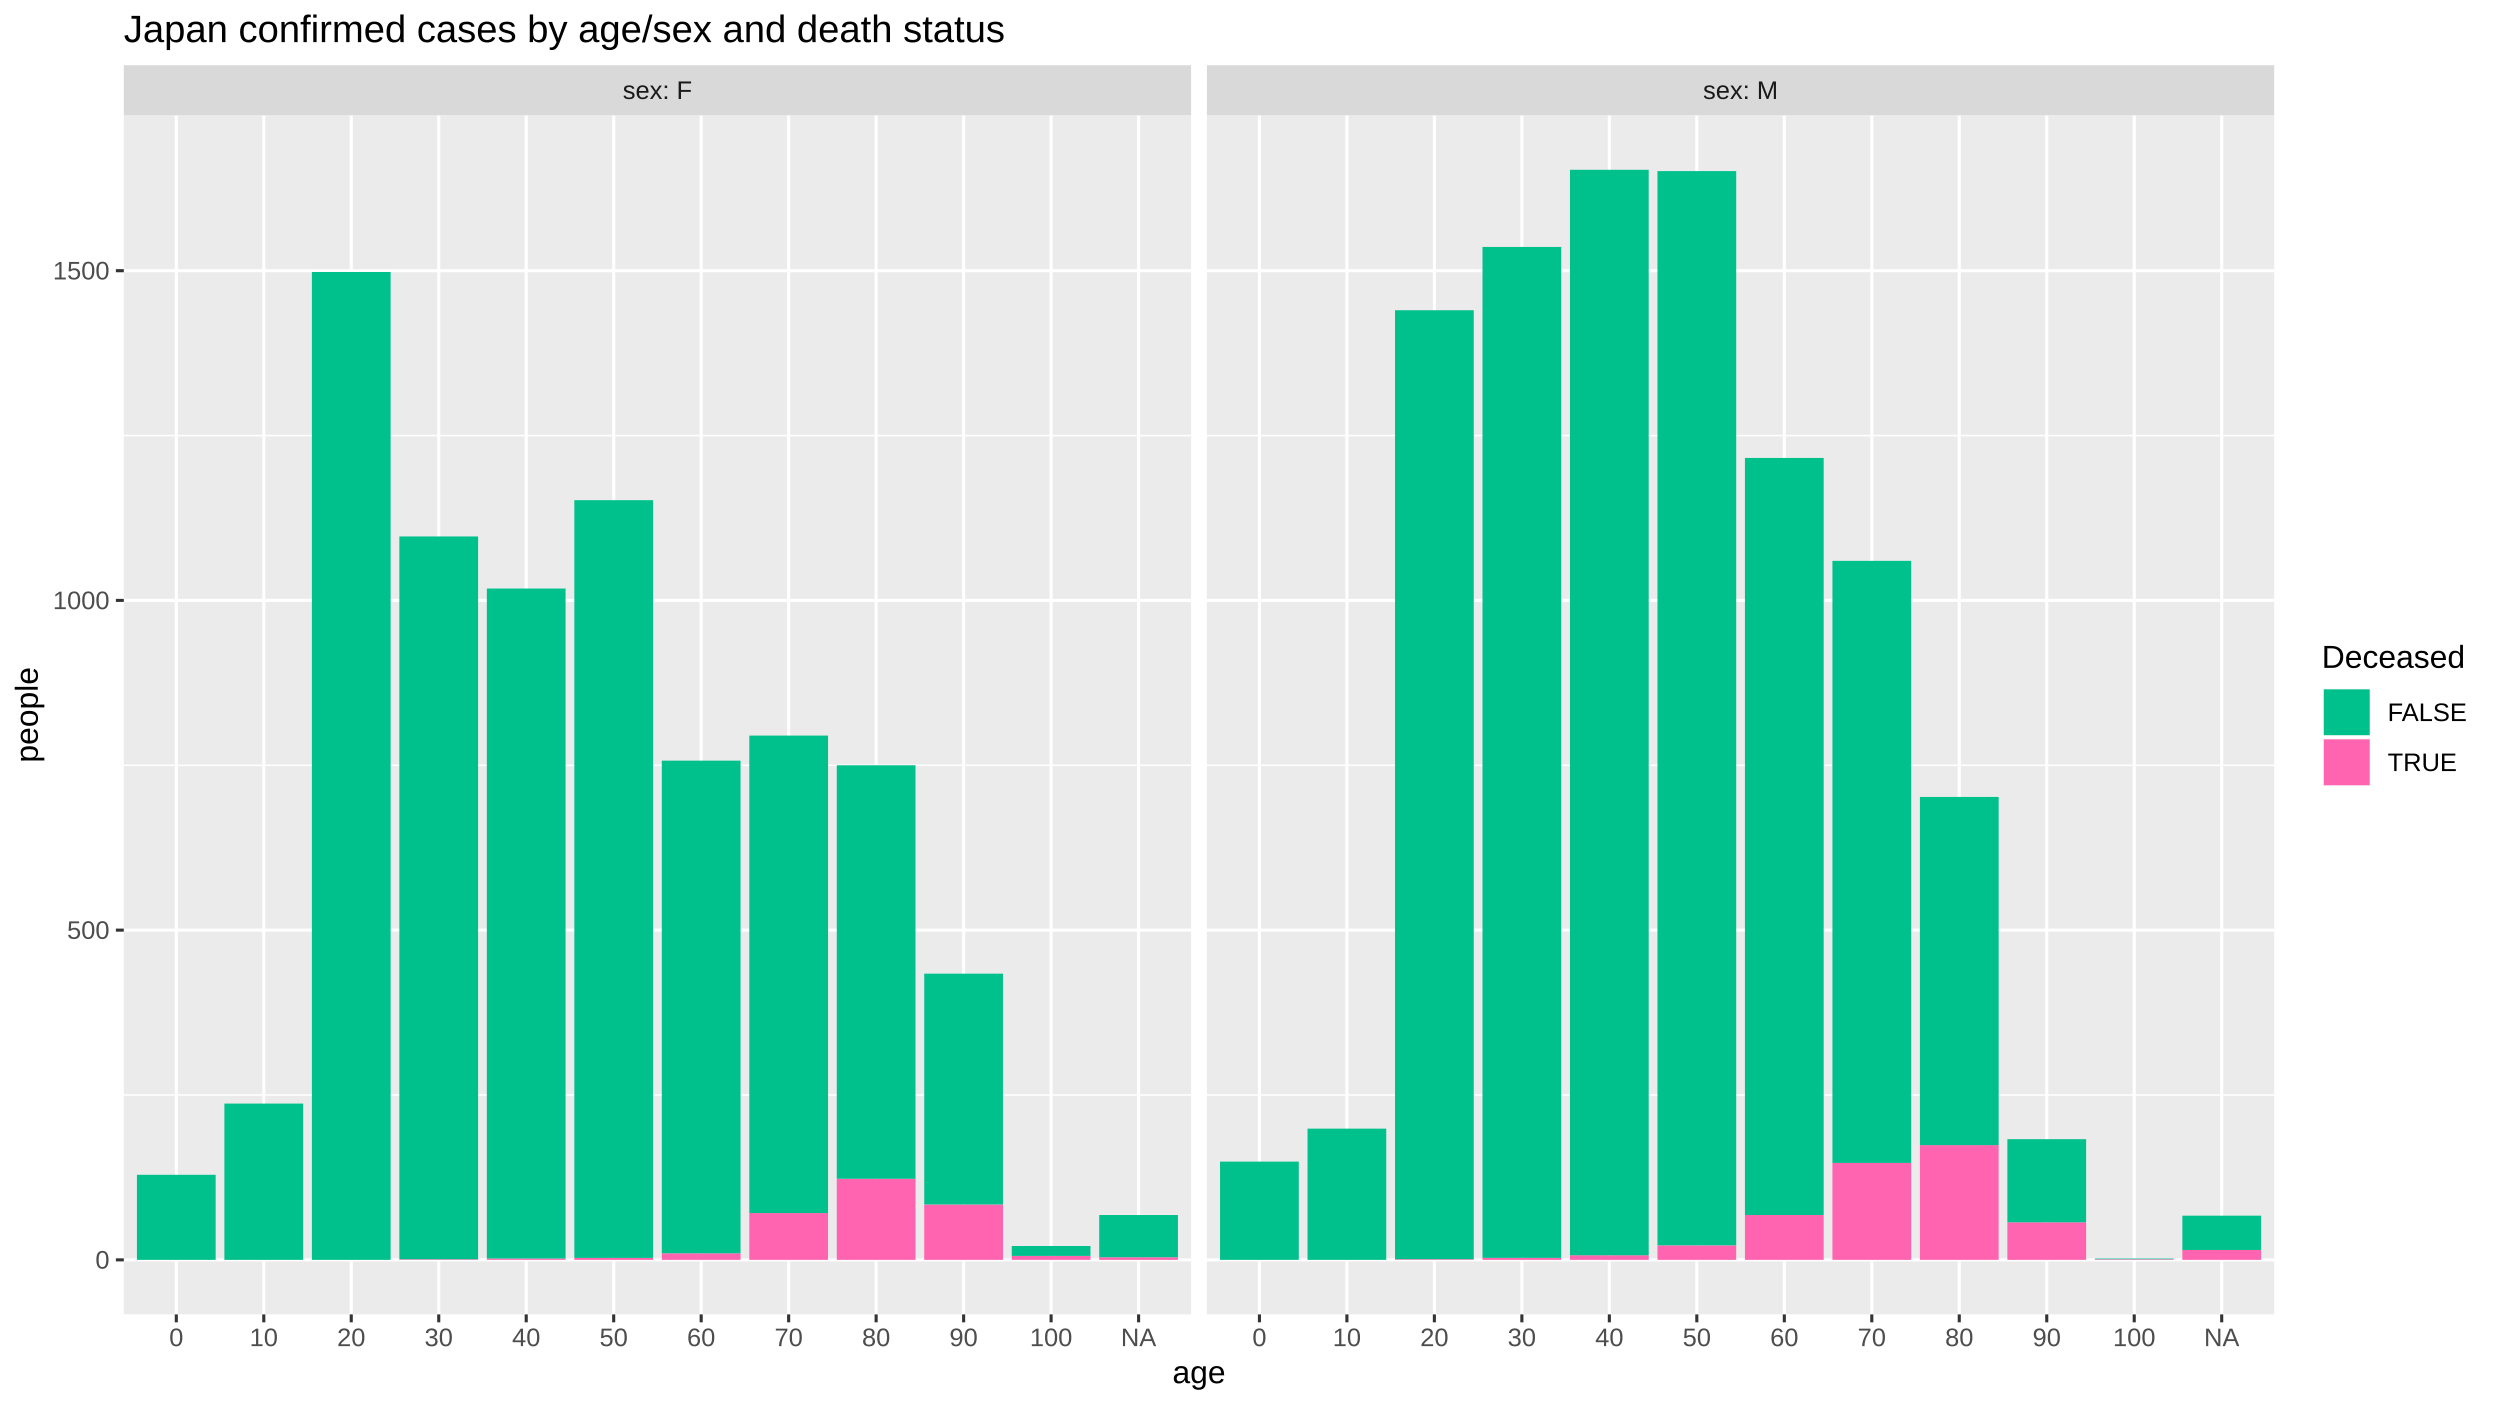
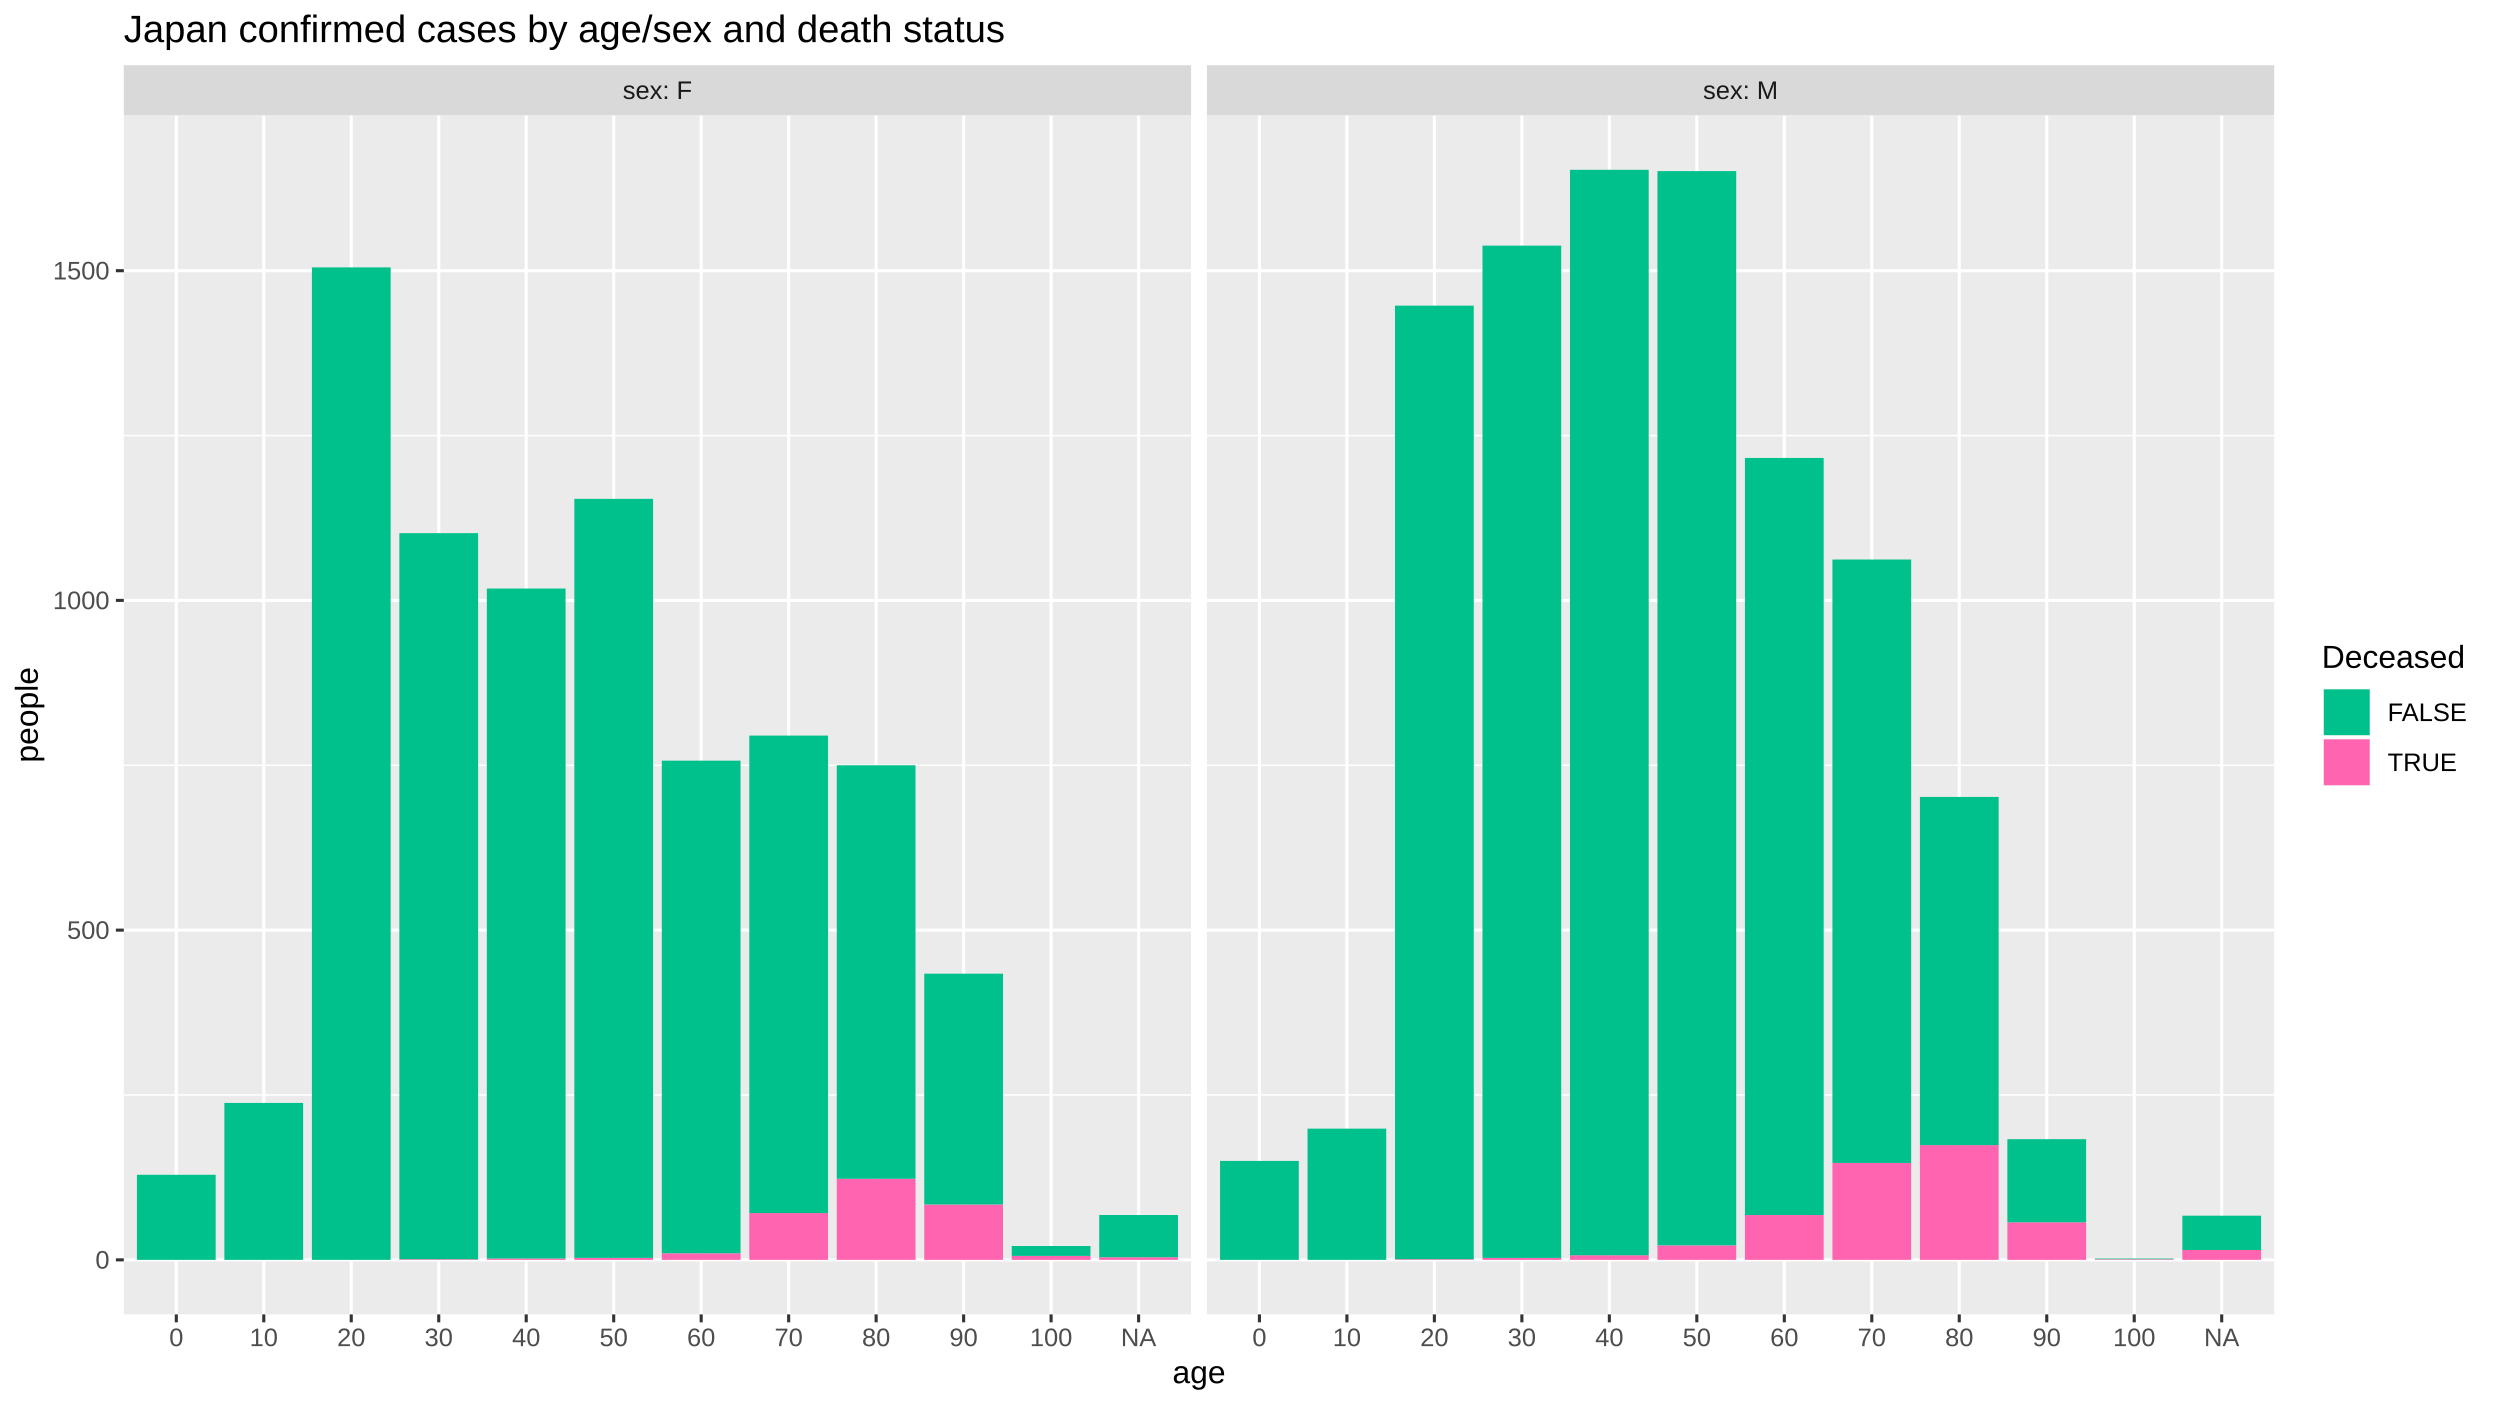
<svg xmlns="http://www.w3.org/2000/svg" viewBox="0 0 864.00 486.00">
  <defs>
    <style type="text/css">
    line, polyline, polygon, path, rect, circle {
      fill: none;
      stroke: #000000;
      stroke-linecap: round;
      stroke-linejoin: round;
      stroke-miterlimit: 10.00;
    }
  </style>
  </defs>
  <rect width="100%" height="100%" style="stroke: none; fill: #FFFFFF;" />
  <rect x="0.00" y="-0" width="864.00" height="486.00" style="stroke-width: 1.07; stroke: #FFFFFF; fill: #FFFFFF;" />
  <defs>
    <clipPath id="cpNDIuNzl8NDExLjY0fDQ1NC4yNXwzOS44NA==">
      <rect x="42.79" y="39.84" width="368.85" height="414.40" />
    </clipPath>
  </defs>
  <rect x="42.79" y="39.84" width="368.85" height="414.40" style="stroke-width: 1.07; stroke: none; fill: #EBEBEB;" clip-path="url(#cpNDIuNzl8NDExLjY0fDQ1NC4yNXwzOS44NA==)" />
  <polyline points="42.79,378.43 411.64,378.43 " style="stroke-width: 0.53; stroke: #FFFFFF; stroke-linecap: butt;" clip-path="url(#cpNDIuNzl8NDExLjY0fDQ1NC4yNXwzOS44NA==)" />
  <polyline points="42.79,264.48 411.64,264.48 " style="stroke-width: 0.53; stroke: #FFFFFF; stroke-linecap: butt;" clip-path="url(#cpNDIuNzl8NDExLjY0fDQ1NC4yNXwzOS44NA==)" />
  <polyline points="42.79,150.53 411.64,150.53 " style="stroke-width: 0.53; stroke: #FFFFFF; stroke-linecap: butt;" clip-path="url(#cpNDIuNzl8NDExLjY0fDQ1NC4yNXwzOS44NA==)" />
  <polyline points="42.79,435.41 411.64,435.41 " style="stroke-width: 1.07; stroke: #FFFFFF; stroke-linecap: butt;" clip-path="url(#cpNDIuNzl8NDExLjY0fDQ1NC4yNXwzOS44NA==)" />
  <polyline points="42.79,321.46 411.64,321.46 " style="stroke-width: 1.07; stroke: #FFFFFF; stroke-linecap: butt;" clip-path="url(#cpNDIuNzl8NDExLjY0fDQ1NC4yNXwzOS44NA==)" />
  <polyline points="42.79,207.50 411.64,207.50 " style="stroke-width: 1.07; stroke: #FFFFFF; stroke-linecap: butt;" clip-path="url(#cpNDIuNzl8NDExLjY0fDQ1NC4yNXwzOS44NA==)" />
  <polyline points="42.79,93.55 411.64,93.55 " style="stroke-width: 1.07; stroke: #FFFFFF; stroke-linecap: butt;" clip-path="url(#cpNDIuNzl8NDExLjY0fDQ1NC4yNXwzOS44NA==)" />
  <polyline points="60.93,454.25 60.93,39.84 " style="stroke-width: 1.07; stroke: #FFFFFF; stroke-linecap: butt;" clip-path="url(#cpNDIuNzl8NDExLjY0fDQ1NC4yNXwzOS44NA==)" />
  <polyline points="91.16,454.25 91.16,39.84 " style="stroke-width: 1.07; stroke: #FFFFFF; stroke-linecap: butt;" clip-path="url(#cpNDIuNzl8NDExLjY0fDQ1NC4yNXwzOS44NA==)" />
  <polyline points="121.39,454.25 121.39,39.84 " style="stroke-width: 1.07; stroke: #FFFFFF; stroke-linecap: butt;" clip-path="url(#cpNDIuNzl8NDExLjY0fDQ1NC4yNXwzOS44NA==)" />
  <polyline points="151.63,454.25 151.63,39.84 " style="stroke-width: 1.07; stroke: #FFFFFF; stroke-linecap: butt;" clip-path="url(#cpNDIuNzl8NDExLjY0fDQ1NC4yNXwzOS44NA==)" />
  <polyline points="181.86,454.25 181.86,39.84 " style="stroke-width: 1.07; stroke: #FFFFFF; stroke-linecap: butt;" clip-path="url(#cpNDIuNzl8NDExLjY0fDQ1NC4yNXwzOS44NA==)" />
  <polyline points="212.09,454.25 212.09,39.84 " style="stroke-width: 1.07; stroke: #FFFFFF; stroke-linecap: butt;" clip-path="url(#cpNDIuNzl8NDExLjY0fDQ1NC4yNXwzOS44NA==)" />
  <polyline points="242.33,454.25 242.33,39.84 " style="stroke-width: 1.07; stroke: #FFFFFF; stroke-linecap: butt;" clip-path="url(#cpNDIuNzl8NDExLjY0fDQ1NC4yNXwzOS44NA==)" />
  <polyline points="272.56,454.25 272.56,39.84 " style="stroke-width: 1.07; stroke: #FFFFFF; stroke-linecap: butt;" clip-path="url(#cpNDIuNzl8NDExLjY0fDQ1NC4yNXwzOS44NA==)" />
  <polyline points="302.79,454.25 302.79,39.84 " style="stroke-width: 1.07; stroke: #FFFFFF; stroke-linecap: butt;" clip-path="url(#cpNDIuNzl8NDExLjY0fDQ1NC4yNXwzOS44NA==)" />
  <polyline points="333.03,454.25 333.03,39.84 " style="stroke-width: 1.07; stroke: #FFFFFF; stroke-linecap: butt;" clip-path="url(#cpNDIuNzl8NDExLjY0fDQ1NC4yNXwzOS44NA==)" />
  <polyline points="363.26,454.25 363.26,39.84 " style="stroke-width: 1.07; stroke: #FFFFFF; stroke-linecap: butt;" clip-path="url(#cpNDIuNzl8NDExLjY0fDQ1NC4yNXwzOS44NA==)" />
  <polyline points="393.50,454.25 393.50,39.84 " style="stroke-width: 1.07; stroke: #FFFFFF; stroke-linecap: butt;" clip-path="url(#cpNDIuNzl8NDExLjY0fDQ1NC4yNXwzOS44NA==)" />
  <rect x="47.32" y="406.01" width="27.21" height="29.40" style="stroke-width: 1.07; stroke: none; stroke-linecap: butt; fill: #00C08B;" clip-path="url(#cpNDIuNzl8NDExLjY0fDQ1NC4yNXwzOS44NA==)" />
-   <rect x="77.55" y="381.40" width="27.21" height="54.01" style="stroke-width: 1.07; stroke: none; stroke-linecap: butt; fill: #00C08B;" clip-path="url(#cpNDIuNzl8NDExLjY0fDQ1NC4yNXwzOS44NA==)" />
-   <rect x="107.79" y="94.00" width="27.21" height="341.41" style="stroke-width: 1.07; stroke: none; stroke-linecap: butt; fill: #00C08B;" clip-path="url(#cpNDIuNzl8NDExLjY0fDQ1NC4yNXwzOS44NA==)" />
+   <rect x="77.55" y="381.17" width="27.21" height="54.24" style="stroke-width: 1.07; stroke: none; stroke-linecap: butt; fill: #00C08B;" clip-path="url(#cpNDIuNzl8NDExLjY0fDQ1NC4yNXwzOS44NA==)" />
+   <rect x="107.79" y="92.41" width="27.21" height="343.00" style="stroke-width: 1.07; stroke: none; stroke-linecap: butt; fill: #00C08B;" clip-path="url(#cpNDIuNzl8NDExLjY0fDQ1NC4yNXwzOS44NA==)" />
  <rect x="138.02" y="435.18" width="27.21" height="0.23" style="stroke-width: 1.07; stroke: none; stroke-linecap: butt; fill: #FF64B0;" clip-path="url(#cpNDIuNzl8NDExLjY0fDQ1NC4yNXwzOS44NA==)" />
-   <rect x="138.02" y="185.40" width="27.21" height="249.79" style="stroke-width: 1.07; stroke: none; stroke-linecap: butt; fill: #00C08B;" clip-path="url(#cpNDIuNzl8NDExLjY0fDQ1NC4yNXwzOS44NA==)" />
+   <rect x="138.02" y="184.26" width="27.21" height="250.93" style="stroke-width: 1.07; stroke: none; stroke-linecap: butt; fill: #00C08B;" clip-path="url(#cpNDIuNzl8NDExLjY0fDQ1NC4yNXwzOS44NA==)" />
  <rect x="168.25" y="434.95" width="27.21" height="0.46" style="stroke-width: 1.07; stroke: none; stroke-linecap: butt; fill: #FF64B0;" clip-path="url(#cpNDIuNzl8NDExLjY0fDQ1NC4yNXwzOS44NA==)" />
  <rect x="168.25" y="203.40" width="27.21" height="231.55" style="stroke-width: 1.07; stroke: none; stroke-linecap: butt; fill: #00C08B;" clip-path="url(#cpNDIuNzl8NDExLjY0fDQ1NC4yNXwzOS44NA==)" />
  <rect x="198.49" y="434.73" width="27.21" height="0.68" style="stroke-width: 1.07; stroke: none; stroke-linecap: butt; fill: #FF64B0;" clip-path="url(#cpNDIuNzl8NDExLjY0fDQ1NC4yNXwzOS44NA==)" />
-   <rect x="198.49" y="172.86" width="27.21" height="261.87" style="stroke-width: 1.07; stroke: none; stroke-linecap: butt; fill: #00C08B;" clip-path="url(#cpNDIuNzl8NDExLjY0fDQ1NC4yNXwzOS44NA==)" />
+   <rect x="198.49" y="172.40" width="27.21" height="262.32" style="stroke-width: 1.07; stroke: none; stroke-linecap: butt; fill: #00C08B;" clip-path="url(#cpNDIuNzl8NDExLjY0fDQ1NC4yNXwzOS44NA==)" />
  <rect x="228.72" y="433.13" width="27.21" height="2.28" style="stroke-width: 1.07; stroke: none; stroke-linecap: butt; fill: #FF64B0;" clip-path="url(#cpNDIuNzl8NDExLjY0fDQ1NC4yNXwzOS44NA==)" />
  <rect x="228.72" y="262.88" width="27.21" height="170.25" style="stroke-width: 1.07; stroke: none; stroke-linecap: butt; fill: #00C08B;" clip-path="url(#cpNDIuNzl8NDExLjY0fDQ1NC4yNXwzOS44NA==)" />
  <rect x="258.96" y="419.23" width="27.21" height="16.18" style="stroke-width: 1.07; stroke: none; stroke-linecap: butt; fill: #FF64B0;" clip-path="url(#cpNDIuNzl8NDExLjY0fDQ1NC4yNXwzOS44NA==)" />
  <rect x="258.96" y="254.22" width="27.21" height="165.01" style="stroke-width: 1.07; stroke: none; stroke-linecap: butt; fill: #00C08B;" clip-path="url(#cpNDIuNzl8NDExLjY0fDQ1NC4yNXwzOS44NA==)" />
  <rect x="289.19" y="407.38" width="27.21" height="28.03" style="stroke-width: 1.07; stroke: none; stroke-linecap: butt; fill: #FF64B0;" clip-path="url(#cpNDIuNzl8NDExLjY0fDQ1NC4yNXwzOS44NA==)" />
  <rect x="289.19" y="264.48" width="27.21" height="142.90" style="stroke-width: 1.07; stroke: none; stroke-linecap: butt; fill: #00C08B;" clip-path="url(#cpNDIuNzl8NDExLjY0fDQ1NC4yNXwzOS44NA==)" />
  <rect x="319.42" y="416.27" width="27.21" height="19.14" style="stroke-width: 1.07; stroke: none; stroke-linecap: butt; fill: #FF64B0;" clip-path="url(#cpNDIuNzl8NDExLjY0fDQ1NC4yNXwzOS44NA==)" />
  <rect x="319.42" y="336.50" width="27.21" height="79.77" style="stroke-width: 1.07; stroke: none; stroke-linecap: butt; fill: #00C08B;" clip-path="url(#cpNDIuNzl8NDExLjY0fDQ1NC4yNXwzOS44NA==)" />
  <rect x="349.66" y="434.04" width="27.21" height="1.37" style="stroke-width: 1.07; stroke: none; stroke-linecap: butt; fill: #FF64B0;" clip-path="url(#cpNDIuNzl8NDExLjY0fDQ1NC4yNXwzOS44NA==)" />
  <rect x="349.66" y="430.62" width="27.21" height="3.42" style="stroke-width: 1.07; stroke: none; stroke-linecap: butt; fill: #00C08B;" clip-path="url(#cpNDIuNzl8NDExLjY0fDQ1NC4yNXwzOS44NA==)" />
  <rect x="379.89" y="434.50" width="27.21" height="0.91" style="stroke-width: 1.07; stroke: none; stroke-linecap: butt; fill: #FF64B0;" clip-path="url(#cpNDIuNzl8NDExLjY0fDQ1NC4yNXwzOS44NA==)" />
  <rect x="379.89" y="419.91" width="27.21" height="14.59" style="stroke-width: 1.07; stroke: none; stroke-linecap: butt; fill: #00C08B;" clip-path="url(#cpNDIuNzl8NDExLjY0fDQ1NC4yNXwzOS44NA==)" />
  <defs>
    <clipPath id="cpMC4wMHw4NjQuMDB8NDg2LjAwfDAuMDA=">
      <rect x="0.00" y="0.00" width="864.00" height="486.00" />
    </clipPath>
  </defs>
  <defs>
    <clipPath id="cpNDE3LjExfDc4NS45N3w0NTQuMjV8MzkuODQ=">
      <rect x="417.11" y="39.84" width="368.85" height="414.40" />
    </clipPath>
  </defs>
  <rect x="417.11" y="39.84" width="368.85" height="414.40" style="stroke-width: 1.07; stroke: none; fill: #EBEBEB;" clip-path="url(#cpNDE3LjExfDc4NS45N3w0NTQuMjV8MzkuODQ=)" />
  <polyline points="417.11,378.43 785.97,378.43 " style="stroke-width: 0.53; stroke: #FFFFFF; stroke-linecap: butt;" clip-path="url(#cpNDE3LjExfDc4NS45N3w0NTQuMjV8MzkuODQ=)" />
  <polyline points="417.11,264.48 785.97,264.48 " style="stroke-width: 0.53; stroke: #FFFFFF; stroke-linecap: butt;" clip-path="url(#cpNDE3LjExfDc4NS45N3w0NTQuMjV8MzkuODQ=)" />
  <polyline points="417.11,150.53 785.97,150.53 " style="stroke-width: 0.53; stroke: #FFFFFF; stroke-linecap: butt;" clip-path="url(#cpNDE3LjExfDc4NS45N3w0NTQuMjV8MzkuODQ=)" />
  <polyline points="417.11,435.41 785.97,435.41 " style="stroke-width: 1.07; stroke: #FFFFFF; stroke-linecap: butt;" clip-path="url(#cpNDE3LjExfDc4NS45N3w0NTQuMjV8MzkuODQ=)" />
  <polyline points="417.11,321.46 785.97,321.46 " style="stroke-width: 1.07; stroke: #FFFFFF; stroke-linecap: butt;" clip-path="url(#cpNDE3LjExfDc4NS45N3w0NTQuMjV8MzkuODQ=)" />
  <polyline points="417.11,207.50 785.97,207.50 " style="stroke-width: 1.07; stroke: #FFFFFF; stroke-linecap: butt;" clip-path="url(#cpNDE3LjExfDc4NS45N3w0NTQuMjV8MzkuODQ=)" />
  <polyline points="417.11,93.55 785.97,93.55 " style="stroke-width: 1.07; stroke: #FFFFFF; stroke-linecap: butt;" clip-path="url(#cpNDE3LjExfDc4NS45N3w0NTQuMjV8MzkuODQ=)" />
  <polyline points="435.26,454.25 435.26,39.84 " style="stroke-width: 1.07; stroke: #FFFFFF; stroke-linecap: butt;" clip-path="url(#cpNDE3LjExfDc4NS45N3w0NTQuMjV8MzkuODQ=)" />
  <polyline points="465.49,454.25 465.49,39.84 " style="stroke-width: 1.07; stroke: #FFFFFF; stroke-linecap: butt;" clip-path="url(#cpNDE3LjExfDc4NS45N3w0NTQuMjV8MzkuODQ=)" />
  <polyline points="495.72,454.25 495.72,39.84 " style="stroke-width: 1.07; stroke: #FFFFFF; stroke-linecap: butt;" clip-path="url(#cpNDE3LjExfDc4NS45N3w0NTQuMjV8MzkuODQ=)" />
  <polyline points="525.96,454.25 525.96,39.84 " style="stroke-width: 1.07; stroke: #FFFFFF; stroke-linecap: butt;" clip-path="url(#cpNDE3LjExfDc4NS45N3w0NTQuMjV8MzkuODQ=)" />
  <polyline points="556.19,454.25 556.19,39.84 " style="stroke-width: 1.07; stroke: #FFFFFF; stroke-linecap: butt;" clip-path="url(#cpNDE3LjExfDc4NS45N3w0NTQuMjV8MzkuODQ=)" />
  <polyline points="586.42,454.25 586.42,39.84 " style="stroke-width: 1.07; stroke: #FFFFFF; stroke-linecap: butt;" clip-path="url(#cpNDE3LjExfDc4NS45N3w0NTQuMjV8MzkuODQ=)" />
  <polyline points="616.66,454.25 616.66,39.84 " style="stroke-width: 1.07; stroke: #FFFFFF; stroke-linecap: butt;" clip-path="url(#cpNDE3LjExfDc4NS45N3w0NTQuMjV8MzkuODQ=)" />
  <polyline points="646.89,454.25 646.89,39.84 " style="stroke-width: 1.07; stroke: #FFFFFF; stroke-linecap: butt;" clip-path="url(#cpNDE3LjExfDc4NS45N3w0NTQuMjV8MzkuODQ=)" />
  <polyline points="677.12,454.25 677.12,39.84 " style="stroke-width: 1.07; stroke: #FFFFFF; stroke-linecap: butt;" clip-path="url(#cpNDE3LjExfDc4NS45N3w0NTQuMjV8MzkuODQ=)" />
  <polyline points="707.36,454.25 707.36,39.84 " style="stroke-width: 1.07; stroke: #FFFFFF; stroke-linecap: butt;" clip-path="url(#cpNDE3LjExfDc4NS45N3w0NTQuMjV8MzkuODQ=)" />
  <polyline points="737.59,454.25 737.59,39.84 " style="stroke-width: 1.07; stroke: #FFFFFF; stroke-linecap: butt;" clip-path="url(#cpNDE3LjExfDc4NS45N3w0NTQuMjV8MzkuODQ=)" />
  <polyline points="767.82,454.25 767.82,39.84 " style="stroke-width: 1.07; stroke: #FFFFFF; stroke-linecap: butt;" clip-path="url(#cpNDE3LjExfDc4NS45N3w0NTQuMjV8MzkuODQ=)" />
-   <rect x="421.65" y="401.45" width="27.21" height="33.96" style="stroke-width: 1.07; stroke: none; stroke-linecap: butt; fill: #00C08B;" clip-path="url(#cpNDE3LjExfDc4NS45N3w0NTQuMjV8MzkuODQ=)" />
+   <rect x="421.65" y="401.22" width="27.21" height="34.19" style="stroke-width: 1.07; stroke: none; stroke-linecap: butt; fill: #00C08B;" clip-path="url(#cpNDE3LjExfDc4NS45N3w0NTQuMjV8MzkuODQ=)" />
  <rect x="451.88" y="390.06" width="27.21" height="45.35" style="stroke-width: 1.07; stroke: none; stroke-linecap: butt; fill: #00C08B;" clip-path="url(#cpNDE3LjExfDc4NS45N3w0NTQuMjV8MzkuODQ=)" />
  <rect x="482.12" y="435.18" width="27.21" height="0.23" style="stroke-width: 1.07; stroke: none; stroke-linecap: butt; fill: #FF64B0;" clip-path="url(#cpNDE3LjExfDc4NS45N3w0NTQuMjV8MzkuODQ=)" />
-   <rect x="482.12" y="107.22" width="27.21" height="327.96" style="stroke-width: 1.07; stroke: none; stroke-linecap: butt; fill: #00C08B;" clip-path="url(#cpNDE3LjExfDc4NS45N3w0NTQuMjV8MzkuODQ=)" />
+   <rect x="482.12" y="105.63" width="27.21" height="329.55" style="stroke-width: 1.07; stroke: none; stroke-linecap: butt; fill: #00C08B;" clip-path="url(#cpNDE3LjExfDc4NS45N3w0NTQuMjV8MzkuODQ=)" />
  <rect x="512.35" y="434.73" width="27.21" height="0.68" style="stroke-width: 1.07; stroke: none; stroke-linecap: butt; fill: #FF64B0;" clip-path="url(#cpNDE3LjExfDc4NS45N3w0NTQuMjV8MzkuODQ=)" />
-   <rect x="512.35" y="85.34" width="27.21" height="349.38" style="stroke-width: 1.07; stroke: none; stroke-linecap: butt; fill: #00C08B;" clip-path="url(#cpNDE3LjExfDc4NS45N3w0NTQuMjV8MzkuODQ=)" />
+   <rect x="512.35" y="84.89" width="27.21" height="349.84" style="stroke-width: 1.07; stroke: none; stroke-linecap: butt; fill: #00C08B;" clip-path="url(#cpNDE3LjExfDc4NS45N3w0NTQuMjV8MzkuODQ=)" />
  <rect x="542.58" y="433.81" width="27.21" height="1.60" style="stroke-width: 1.07; stroke: none; stroke-linecap: butt; fill: #FF64B0;" clip-path="url(#cpNDE3LjExfDc4NS45N3w0NTQuMjV8MzkuODQ=)" />
  <rect x="542.58" y="58.68" width="27.21" height="375.14" style="stroke-width: 1.07; stroke: none; stroke-linecap: butt; fill: #00C08B;" clip-path="url(#cpNDE3LjExfDc4NS45N3w0NTQuMjV8MzkuODQ=)" />
  <rect x="572.82" y="430.40" width="27.21" height="5.01" style="stroke-width: 1.07; stroke: none; stroke-linecap: butt; fill: #FF64B0;" clip-path="url(#cpNDE3LjExfDc4NS45N3w0NTQuMjV8MzkuODQ=)" />
  <rect x="572.82" y="59.13" width="27.21" height="371.26" style="stroke-width: 1.07; stroke: none; stroke-linecap: butt; fill: #00C08B;" clip-path="url(#cpNDE3LjExfDc4NS45N3w0NTQuMjV8MzkuODQ=)" />
  <rect x="603.05" y="419.91" width="27.21" height="15.50" style="stroke-width: 1.07; stroke: none; stroke-linecap: butt; fill: #FF64B0;" clip-path="url(#cpNDE3LjExfDc4NS45N3w0NTQuMjV8MzkuODQ=)" />
  <rect x="603.05" y="158.27" width="27.21" height="261.64" style="stroke-width: 1.07; stroke: none; stroke-linecap: butt; fill: #00C08B;" clip-path="url(#cpNDE3LjExfDc4NS45N3w0NTQuMjV8MzkuODQ=)" />
  <rect x="633.29" y="401.91" width="27.21" height="33.50" style="stroke-width: 1.07; stroke: none; stroke-linecap: butt; fill: #FF64B0;" clip-path="url(#cpNDE3LjExfDc4NS45N3w0NTQuMjV8MzkuODQ=)" />
-   <rect x="633.29" y="193.83" width="27.21" height="208.08" style="stroke-width: 1.07; stroke: none; stroke-linecap: butt; fill: #00C08B;" clip-path="url(#cpNDE3LjExfDc4NS45N3w0NTQuMjV8MzkuODQ=)" />
+   <rect x="633.29" y="193.37" width="27.21" height="208.54" style="stroke-width: 1.07; stroke: none; stroke-linecap: butt; fill: #00C08B;" clip-path="url(#cpNDE3LjExfDc4NS45N3w0NTQuMjV8MzkuODQ=)" />
  <rect x="663.52" y="395.75" width="27.21" height="39.66" style="stroke-width: 1.07; stroke: none; stroke-linecap: butt; fill: #FF64B0;" clip-path="url(#cpNDE3LjExfDc4NS45N3w0NTQuMjV8MzkuODQ=)" />
  <rect x="663.52" y="275.42" width="27.21" height="120.34" style="stroke-width: 1.07; stroke: none; stroke-linecap: butt; fill: #00C08B;" clip-path="url(#cpNDE3LjExfDc4NS45N3w0NTQuMjV8MzkuODQ=)" />
  <rect x="693.75" y="422.42" width="27.21" height="12.99" style="stroke-width: 1.07; stroke: none; stroke-linecap: butt; fill: #FF64B0;" clip-path="url(#cpNDE3LjExfDc4NS45N3w0NTQuMjV8MzkuODQ=)" />
  <rect x="693.75" y="393.70" width="27.21" height="28.72" style="stroke-width: 1.07; stroke: none; stroke-linecap: butt; fill: #00C08B;" clip-path="url(#cpNDE3LjExfDc4NS45N3w0NTQuMjV8MzkuODQ=)" />
  <rect x="723.99" y="435.18" width="27.21" height="0.23" style="stroke-width: 1.07; stroke: none; stroke-linecap: butt; fill: #FF64B0;" clip-path="url(#cpNDE3LjExfDc4NS45N3w0NTQuMjV8MzkuODQ=)" />
  <rect x="723.99" y="434.95" width="27.21" height="0.23" style="stroke-width: 1.07; stroke: none; stroke-linecap: butt; fill: #00C08B;" clip-path="url(#cpNDE3LjExfDc4NS45N3w0NTQuMjV8MzkuODQ=)" />
  <rect x="754.22" y="431.99" width="27.21" height="3.42" style="stroke-width: 1.07; stroke: none; stroke-linecap: butt; fill: #FF64B0;" clip-path="url(#cpNDE3LjExfDc4NS45N3w0NTQuMjV8MzkuODQ=)" />
  <rect x="754.22" y="420.14" width="27.21" height="11.85" style="stroke-width: 1.07; stroke: none; stroke-linecap: butt; fill: #00C08B;" clip-path="url(#cpNDE3LjExfDc4NS45N3w0NTQuMjV8MzkuODQ=)" />
  <defs>
    <clipPath id="cpMC4wMHw4NjQuMDB8NDg2LjAwfDAuMDA=">
      <rect x="0.00" y="0.00" width="864.00" height="486.00" />
    </clipPath>
  </defs>
  <defs>
    <clipPath id="cpNDIuNzl8NDExLjY0fDM5Ljg0fDIyLjUz">
      <rect x="42.79" y="22.53" width="368.85" height="17.31" />
    </clipPath>
  </defs>
  <rect x="42.79" y="22.53" width="368.85" height="17.31" style="stroke-width: 1.07; stroke: none; fill: #D9D9D9;" clip-path="url(#cpNDIuNzl8NDExLjY0fDM5Ljg0fDIyLjUz)" />
  <g clip-path="url(#cpNDIuNzl8NDExLjY0fDM5Ljg0fDIyLjUz)">
    <text x="215.23" y="34.21" style="font-size: 8.80px; fill: #1A1A1A; font-family: Liberation Sans;" textLength="23.96px" lengthAdjust="spacingAndGlyphs">sex: F</text>
  </g>
  <defs>
    <clipPath id="cpMC4wMHw4NjQuMDB8NDg2LjAwfDAuMDA=">
      <rect x="0.00" y="0.00" width="864.00" height="486.00" />
    </clipPath>
  </defs>
  <defs>
    <clipPath id="cpNDE3LjExfDc4NS45N3wzOS44NHwyMi41Mw==">
      <rect x="417.11" y="22.53" width="368.85" height="17.31" />
    </clipPath>
  </defs>
  <rect x="417.11" y="22.53" width="368.85" height="17.31" style="stroke-width: 1.07; stroke: none; fill: #D9D9D9;" clip-path="url(#cpNDE3LjExfDc4NS45N3wzOS44NHwyMi41Mw==)" />
  <g clip-path="url(#cpNDE3LjExfDc4NS45N3wzOS44NHwyMi41Mw==)">
    <text x="588.58" y="34.21" style="font-size: 8.80px; fill: #1A1A1A; font-family: Liberation Sans;" textLength="25.91px" lengthAdjust="spacingAndGlyphs">sex: M</text>
  </g>
  <defs>
    <clipPath id="cpMC4wMHw4NjQuMDB8NDg2LjAwfDAuMDA=">
      <rect x="0.00" y="0.00" width="864.00" height="486.00" />
    </clipPath>
  </defs>
  <polyline points="60.93,456.99 60.93,454.25 " style="stroke-width: 1.07; stroke: #333333; stroke-linecap: butt;" clip-path="url(#cpMC4wMHw4NjQuMDB8NDg2LjAwfDAuMDA=)" />
  <polyline points="91.16,456.99 91.16,454.25 " style="stroke-width: 1.07; stroke: #333333; stroke-linecap: butt;" clip-path="url(#cpMC4wMHw4NjQuMDB8NDg2LjAwfDAuMDA=)" />
  <polyline points="121.39,456.99 121.39,454.25 " style="stroke-width: 1.07; stroke: #333333; stroke-linecap: butt;" clip-path="url(#cpMC4wMHw4NjQuMDB8NDg2LjAwfDAuMDA=)" />
  <polyline points="151.63,456.99 151.63,454.25 " style="stroke-width: 1.07; stroke: #333333; stroke-linecap: butt;" clip-path="url(#cpMC4wMHw4NjQuMDB8NDg2LjAwfDAuMDA=)" />
  <polyline points="181.86,456.99 181.86,454.25 " style="stroke-width: 1.07; stroke: #333333; stroke-linecap: butt;" clip-path="url(#cpMC4wMHw4NjQuMDB8NDg2LjAwfDAuMDA=)" />
  <polyline points="212.09,456.99 212.09,454.25 " style="stroke-width: 1.07; stroke: #333333; stroke-linecap: butt;" clip-path="url(#cpMC4wMHw4NjQuMDB8NDg2LjAwfDAuMDA=)" />
  <polyline points="242.33,456.99 242.33,454.25 " style="stroke-width: 1.07; stroke: #333333; stroke-linecap: butt;" clip-path="url(#cpMC4wMHw4NjQuMDB8NDg2LjAwfDAuMDA=)" />
  <polyline points="272.56,456.99 272.56,454.25 " style="stroke-width: 1.07; stroke: #333333; stroke-linecap: butt;" clip-path="url(#cpMC4wMHw4NjQuMDB8NDg2LjAwfDAuMDA=)" />
  <polyline points="302.79,456.99 302.79,454.25 " style="stroke-width: 1.07; stroke: #333333; stroke-linecap: butt;" clip-path="url(#cpMC4wMHw4NjQuMDB8NDg2LjAwfDAuMDA=)" />
  <polyline points="333.03,456.99 333.03,454.25 " style="stroke-width: 1.07; stroke: #333333; stroke-linecap: butt;" clip-path="url(#cpMC4wMHw4NjQuMDB8NDg2LjAwfDAuMDA=)" />
  <polyline points="363.26,456.99 363.26,454.25 " style="stroke-width: 1.07; stroke: #333333; stroke-linecap: butt;" clip-path="url(#cpMC4wMHw4NjQuMDB8NDg2LjAwfDAuMDA=)" />
  <polyline points="393.50,456.99 393.50,454.25 " style="stroke-width: 1.07; stroke: #333333; stroke-linecap: butt;" clip-path="url(#cpMC4wMHw4NjQuMDB8NDg2LjAwfDAuMDA=)" />
  <g clip-path="url(#cpMC4wMHw4NjQuMDB8NDg2LjAwfDAuMDA=)">
    <text x="58.48" y="465.23" style="font-size: 8.80px; fill: #4D4D4D; font-family: Liberation Sans;" textLength="4.89px" lengthAdjust="spacingAndGlyphs">0</text>
  </g>
  <g clip-path="url(#cpMC4wMHw4NjQuMDB8NDg2LjAwfDAuMDA=)">
    <text x="86.27" y="465.23" style="font-size: 8.80px; fill: #4D4D4D; font-family: Liberation Sans;" textLength="9.79px" lengthAdjust="spacingAndGlyphs">10</text>
  </g>
  <g clip-path="url(#cpMC4wMHw4NjQuMDB8NDg2LjAwfDAuMDA=)">
    <text x="116.50" y="465.23" style="font-size: 8.80px; fill: #4D4D4D; font-family: Liberation Sans;" textLength="9.79px" lengthAdjust="spacingAndGlyphs">20</text>
  </g>
  <g clip-path="url(#cpMC4wMHw4NjQuMDB8NDg2LjAwfDAuMDA=)">
    <text x="146.73" y="465.23" style="font-size: 8.80px; fill: #4D4D4D; font-family: Liberation Sans;" textLength="9.79px" lengthAdjust="spacingAndGlyphs">30</text>
  </g>
  <g clip-path="url(#cpMC4wMHw4NjQuMDB8NDg2LjAwfDAuMDA=)">
    <text x="176.97" y="465.23" style="font-size: 8.80px; fill: #4D4D4D; font-family: Liberation Sans;" textLength="9.79px" lengthAdjust="spacingAndGlyphs">40</text>
  </g>
  <g clip-path="url(#cpMC4wMHw4NjQuMDB8NDg2LjAwfDAuMDA=)">
    <text x="207.20" y="465.23" style="font-size: 8.80px; fill: #4D4D4D; font-family: Liberation Sans;" textLength="9.79px" lengthAdjust="spacingAndGlyphs">50</text>
  </g>
  <g clip-path="url(#cpMC4wMHw4NjQuMDB8NDg2LjAwfDAuMDA=)">
    <text x="237.43" y="465.23" style="font-size: 8.80px; fill: #4D4D4D; font-family: Liberation Sans;" textLength="9.79px" lengthAdjust="spacingAndGlyphs">60</text>
  </g>
  <g clip-path="url(#cpMC4wMHw4NjQuMDB8NDg2LjAwfDAuMDA=)">
    <text x="267.67" y="465.23" style="font-size: 8.80px; fill: #4D4D4D; font-family: Liberation Sans;" textLength="9.79px" lengthAdjust="spacingAndGlyphs">70</text>
  </g>
  <g clip-path="url(#cpMC4wMHw4NjQuMDB8NDg2LjAwfDAuMDA=)">
    <text x="297.90" y="465.23" style="font-size: 8.80px; fill: #4D4D4D; font-family: Liberation Sans;" textLength="9.79px" lengthAdjust="spacingAndGlyphs">80</text>
  </g>
  <g clip-path="url(#cpMC4wMHw4NjQuMDB8NDg2LjAwfDAuMDA=)">
    <text x="328.13" y="465.23" style="font-size: 8.80px; fill: #4D4D4D; font-family: Liberation Sans;" textLength="9.79px" lengthAdjust="spacingAndGlyphs">90</text>
  </g>
  <g clip-path="url(#cpMC4wMHw4NjQuMDB8NDg2LjAwfDAuMDA=)">
    <text x="355.92" y="465.23" style="font-size: 8.80px; fill: #4D4D4D; font-family: Liberation Sans;" textLength="14.68px" lengthAdjust="spacingAndGlyphs">100</text>
  </g>
  <g clip-path="url(#cpMC4wMHw4NjQuMDB8NDg2LjAwfDAuMDA=)">
    <text x="387.38" y="465.23" style="font-size: 8.80px; fill: #4D4D4D; font-family: Liberation Sans;" textLength="12.22px" lengthAdjust="spacingAndGlyphs">NA</text>
  </g>
  <polyline points="435.26,456.99 435.26,454.25 " style="stroke-width: 1.07; stroke: #333333; stroke-linecap: butt;" clip-path="url(#cpMC4wMHw4NjQuMDB8NDg2LjAwfDAuMDA=)" />
  <polyline points="465.49,456.99 465.49,454.25 " style="stroke-width: 1.07; stroke: #333333; stroke-linecap: butt;" clip-path="url(#cpMC4wMHw4NjQuMDB8NDg2LjAwfDAuMDA=)" />
  <polyline points="495.72,456.99 495.72,454.25 " style="stroke-width: 1.07; stroke: #333333; stroke-linecap: butt;" clip-path="url(#cpMC4wMHw4NjQuMDB8NDg2LjAwfDAuMDA=)" />
  <polyline points="525.96,456.99 525.96,454.25 " style="stroke-width: 1.07; stroke: #333333; stroke-linecap: butt;" clip-path="url(#cpMC4wMHw4NjQuMDB8NDg2LjAwfDAuMDA=)" />
  <polyline points="556.19,456.99 556.19,454.25 " style="stroke-width: 1.07; stroke: #333333; stroke-linecap: butt;" clip-path="url(#cpMC4wMHw4NjQuMDB8NDg2LjAwfDAuMDA=)" />
  <polyline points="586.42,456.99 586.42,454.25 " style="stroke-width: 1.07; stroke: #333333; stroke-linecap: butt;" clip-path="url(#cpMC4wMHw4NjQuMDB8NDg2LjAwfDAuMDA=)" />
  <polyline points="616.66,456.99 616.66,454.25 " style="stroke-width: 1.07; stroke: #333333; stroke-linecap: butt;" clip-path="url(#cpMC4wMHw4NjQuMDB8NDg2LjAwfDAuMDA=)" />
  <polyline points="646.89,456.99 646.89,454.25 " style="stroke-width: 1.07; stroke: #333333; stroke-linecap: butt;" clip-path="url(#cpMC4wMHw4NjQuMDB8NDg2LjAwfDAuMDA=)" />
  <polyline points="677.12,456.99 677.12,454.25 " style="stroke-width: 1.07; stroke: #333333; stroke-linecap: butt;" clip-path="url(#cpMC4wMHw4NjQuMDB8NDg2LjAwfDAuMDA=)" />
  <polyline points="707.36,456.99 707.36,454.25 " style="stroke-width: 1.07; stroke: #333333; stroke-linecap: butt;" clip-path="url(#cpMC4wMHw4NjQuMDB8NDg2LjAwfDAuMDA=)" />
  <polyline points="737.59,456.99 737.59,454.25 " style="stroke-width: 1.07; stroke: #333333; stroke-linecap: butt;" clip-path="url(#cpMC4wMHw4NjQuMDB8NDg2LjAwfDAuMDA=)" />
  <polyline points="767.82,456.99 767.82,454.25 " style="stroke-width: 1.07; stroke: #333333; stroke-linecap: butt;" clip-path="url(#cpMC4wMHw4NjQuMDB8NDg2LjAwfDAuMDA=)" />
  <g clip-path="url(#cpMC4wMHw4NjQuMDB8NDg2LjAwfDAuMDA=)">
    <text x="432.81" y="465.23" style="font-size: 8.80px; fill: #4D4D4D; font-family: Liberation Sans;" textLength="4.89px" lengthAdjust="spacingAndGlyphs">0</text>
  </g>
  <g clip-path="url(#cpMC4wMHw4NjQuMDB8NDg2LjAwfDAuMDA=)">
    <text x="460.59" y="465.23" style="font-size: 8.80px; fill: #4D4D4D; font-family: Liberation Sans;" textLength="9.79px" lengthAdjust="spacingAndGlyphs">10</text>
  </g>
  <g clip-path="url(#cpMC4wMHw4NjQuMDB8NDg2LjAwfDAuMDA=)">
    <text x="490.83" y="465.23" style="font-size: 8.80px; fill: #4D4D4D; font-family: Liberation Sans;" textLength="9.79px" lengthAdjust="spacingAndGlyphs">20</text>
  </g>
  <g clip-path="url(#cpMC4wMHw4NjQuMDB8NDg2LjAwfDAuMDA=)">
    <text x="521.06" y="465.23" style="font-size: 8.80px; fill: #4D4D4D; font-family: Liberation Sans;" textLength="9.79px" lengthAdjust="spacingAndGlyphs">30</text>
  </g>
  <g clip-path="url(#cpMC4wMHw4NjQuMDB8NDg2LjAwfDAuMDA=)">
    <text x="551.30" y="465.23" style="font-size: 8.80px; fill: #4D4D4D; font-family: Liberation Sans;" textLength="9.79px" lengthAdjust="spacingAndGlyphs">40</text>
  </g>
  <g clip-path="url(#cpMC4wMHw4NjQuMDB8NDg2LjAwfDAuMDA=)">
    <text x="581.53" y="465.23" style="font-size: 8.80px; fill: #4D4D4D; font-family: Liberation Sans;" textLength="9.79px" lengthAdjust="spacingAndGlyphs">50</text>
  </g>
  <g clip-path="url(#cpMC4wMHw4NjQuMDB8NDg2LjAwfDAuMDA=)">
    <text x="611.76" y="465.23" style="font-size: 8.80px; fill: #4D4D4D; font-family: Liberation Sans;" textLength="9.79px" lengthAdjust="spacingAndGlyphs">60</text>
  </g>
  <g clip-path="url(#cpMC4wMHw4NjQuMDB8NDg2LjAwfDAuMDA=)">
    <text x="642.00" y="465.23" style="font-size: 8.80px; fill: #4D4D4D; font-family: Liberation Sans;" textLength="9.79px" lengthAdjust="spacingAndGlyphs">70</text>
  </g>
  <g clip-path="url(#cpMC4wMHw4NjQuMDB8NDg2LjAwfDAuMDA=)">
    <text x="672.23" y="465.23" style="font-size: 8.80px; fill: #4D4D4D; font-family: Liberation Sans;" textLength="9.79px" lengthAdjust="spacingAndGlyphs">80</text>
  </g>
  <g clip-path="url(#cpMC4wMHw4NjQuMDB8NDg2LjAwfDAuMDA=)">
    <text x="702.46" y="465.23" style="font-size: 8.80px; fill: #4D4D4D; font-family: Liberation Sans;" textLength="9.79px" lengthAdjust="spacingAndGlyphs">90</text>
  </g>
  <g clip-path="url(#cpMC4wMHw4NjQuMDB8NDg2LjAwfDAuMDA=)">
    <text x="730.25" y="465.23" style="font-size: 8.80px; fill: #4D4D4D; font-family: Liberation Sans;" textLength="14.68px" lengthAdjust="spacingAndGlyphs">100</text>
  </g>
  <g clip-path="url(#cpMC4wMHw4NjQuMDB8NDg2LjAwfDAuMDA=)">
    <text x="761.71" y="465.23" style="font-size: 8.80px; fill: #4D4D4D; font-family: Liberation Sans;" textLength="12.22px" lengthAdjust="spacingAndGlyphs">NA</text>
  </g>
  <g clip-path="url(#cpMC4wMHw4NjQuMDB8NDg2LjAwfDAuMDA=)">
    <text x="32.96" y="438.44" style="font-size: 8.80px; fill: #4D4D4D; font-family: Liberation Sans;" textLength="4.89px" lengthAdjust="spacingAndGlyphs">0</text>
  </g>
  <g clip-path="url(#cpMC4wMHw4NjQuMDB8NDg2LjAwfDAuMDA=)">
    <text x="23.17" y="324.48" style="font-size: 8.80px; fill: #4D4D4D; font-family: Liberation Sans;" textLength="14.68px" lengthAdjust="spacingAndGlyphs">500</text>
  </g>
  <g clip-path="url(#cpMC4wMHw4NjQuMDB8NDg2LjAwfDAuMDA=)">
    <text x="18.28" y="210.53" style="font-size: 8.80px; fill: #4D4D4D; font-family: Liberation Sans;" textLength="19.58px" lengthAdjust="spacingAndGlyphs">1000</text>
  </g>
  <g clip-path="url(#cpMC4wMHw4NjQuMDB8NDg2LjAwfDAuMDA=)">
    <text x="18.28" y="96.58" style="font-size: 8.80px; fill: #4D4D4D; font-family: Liberation Sans;" textLength="19.58px" lengthAdjust="spacingAndGlyphs">1500</text>
  </g>
  <polyline points="40.05,435.41 42.79,435.41 " style="stroke-width: 1.07; stroke: #333333; stroke-linecap: butt;" clip-path="url(#cpMC4wMHw4NjQuMDB8NDg2LjAwfDAuMDA=)" />
  <polyline points="40.05,321.46 42.79,321.46 " style="stroke-width: 1.07; stroke: #333333; stroke-linecap: butt;" clip-path="url(#cpMC4wMHw4NjQuMDB8NDg2LjAwfDAuMDA=)" />
  <polyline points="40.05,207.50 42.79,207.50 " style="stroke-width: 1.07; stroke: #333333; stroke-linecap: butt;" clip-path="url(#cpMC4wMHw4NjQuMDB8NDg2LjAwfDAuMDA=)" />
  <polyline points="40.05,93.55 42.79,93.55 " style="stroke-width: 1.07; stroke: #333333; stroke-linecap: butt;" clip-path="url(#cpMC4wMHw4NjQuMDB8NDg2LjAwfDAuMDA=)" />
  <g clip-path="url(#cpMC4wMHw4NjQuMDB8NDg2LjAwfDAuMDA=)">
    <text x="405.20" y="478.03" style="font-size: 11.00px; font-family: Liberation Sans;" textLength="18.35px" lengthAdjust="spacingAndGlyphs">age</text>
  </g>
  <g clip-path="url(#cpMC4wMHw4NjQuMDB8NDg2LjAwfDAuMDA=)">
    <text transform="translate(13.05,263.56) rotate(-90)" style="font-size: 11.00px; font-family: Liberation Sans;" textLength="33.03px" lengthAdjust="spacingAndGlyphs">people</text>
  </g>
  <rect x="796.92" y="216.52" width="61.60" height="61.06" style="stroke-width: 1.07; stroke: none; fill: #FFFFFF;" clip-path="url(#cpMC4wMHw4NjQuMDB8NDg2LjAwfDAuMDA=)" />
  <g clip-path="url(#cpMC4wMHw4NjQuMDB8NDg2LjAwfDAuMDA=)">
    <text x="802.40" y="230.81" style="font-size: 11.00px; font-family: Liberation Sans;" textLength="49.53px" lengthAdjust="spacingAndGlyphs">Deceased</text>
  </g>
  <rect x="802.40" y="237.53" width="17.28" height="17.28" style="stroke-width: 1.07; stroke: #FFFFFF; fill: #F2F2F2;" clip-path="url(#cpMC4wMHw4NjQuMDB8NDg2LjAwfDAuMDA=)" />
  <rect x="803.11" y="238.24" width="15.86" height="15.86" style="stroke-width: 1.07; stroke: none; stroke-linejoin: miter; fill: #00C08B;" clip-path="url(#cpMC4wMHw4NjQuMDB8NDg2LjAwfDAuMDA=)" />
  <rect x="802.40" y="254.81" width="17.28" height="17.28" style="stroke-width: 1.07; stroke: #FFFFFF; fill: #F2F2F2;" clip-path="url(#cpMC4wMHw4NjQuMDB8NDg2LjAwfDAuMDA=)" />
  <rect x="803.11" y="255.52" width="15.86" height="15.86" style="stroke-width: 1.07; stroke: none; stroke-linejoin: miter; fill: #FF64B0;" clip-path="url(#cpMC4wMHw4NjQuMDB8NDg2LjAwfDAuMDA=)" />
  <g clip-path="url(#cpMC4wMHw4NjQuMDB8NDg2LjAwfDAuMDA=)">
    <text x="825.16" y="249.20" style="font-size: 8.80px; font-family: Liberation Sans;" textLength="27.88px" lengthAdjust="spacingAndGlyphs">FALSE</text>
  </g>
  <g clip-path="url(#cpMC4wMHw4NjQuMDB8NDg2LjAwfDAuMDA=)">
    <text x="825.16" y="266.48" style="font-size: 8.80px; font-family: Liberation Sans;" textLength="23.96px" lengthAdjust="spacingAndGlyphs">TRUE</text>
  </g>
  <g clip-path="url(#cpMC4wMHw4NjQuMDB8NDg2LjAwfDAuMDA=)">
    <text x="42.79" y="14.56" style="font-size: 13.20px; font-family: Liberation Sans;" textLength="304.52px" lengthAdjust="spacingAndGlyphs">Japan confirmed cases by age/sex and death status</text>
  </g>
</svg>
